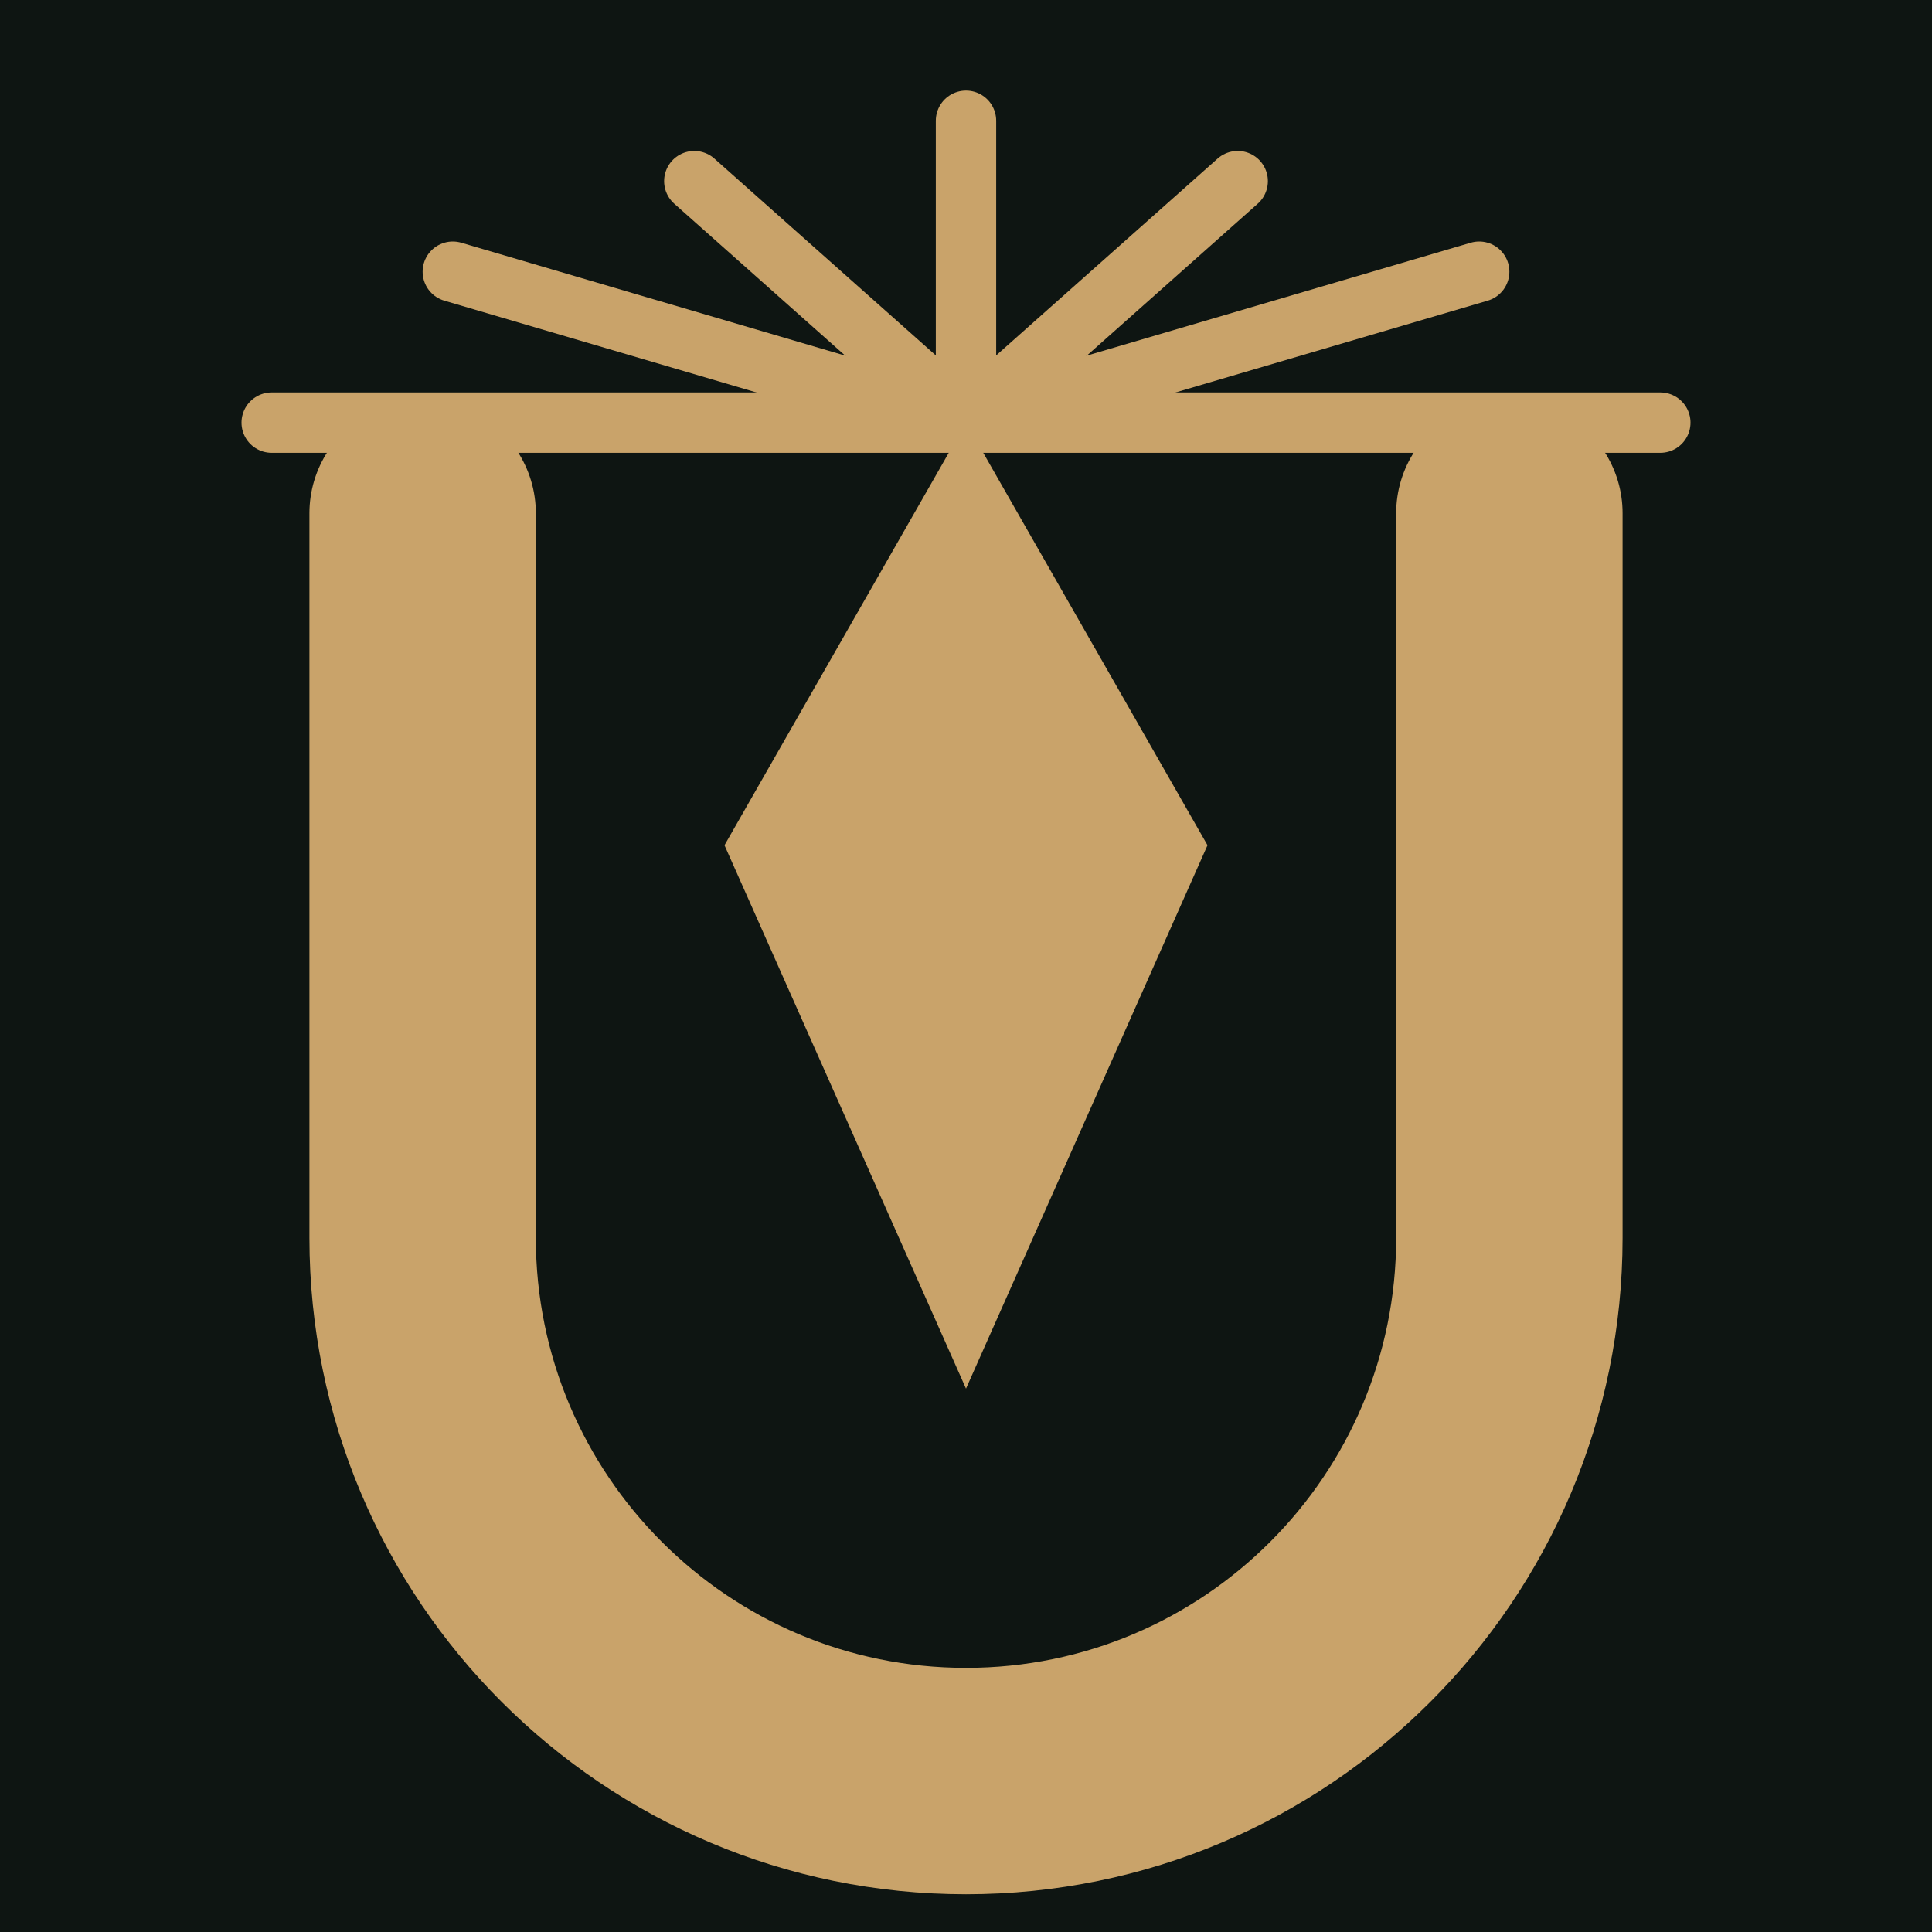
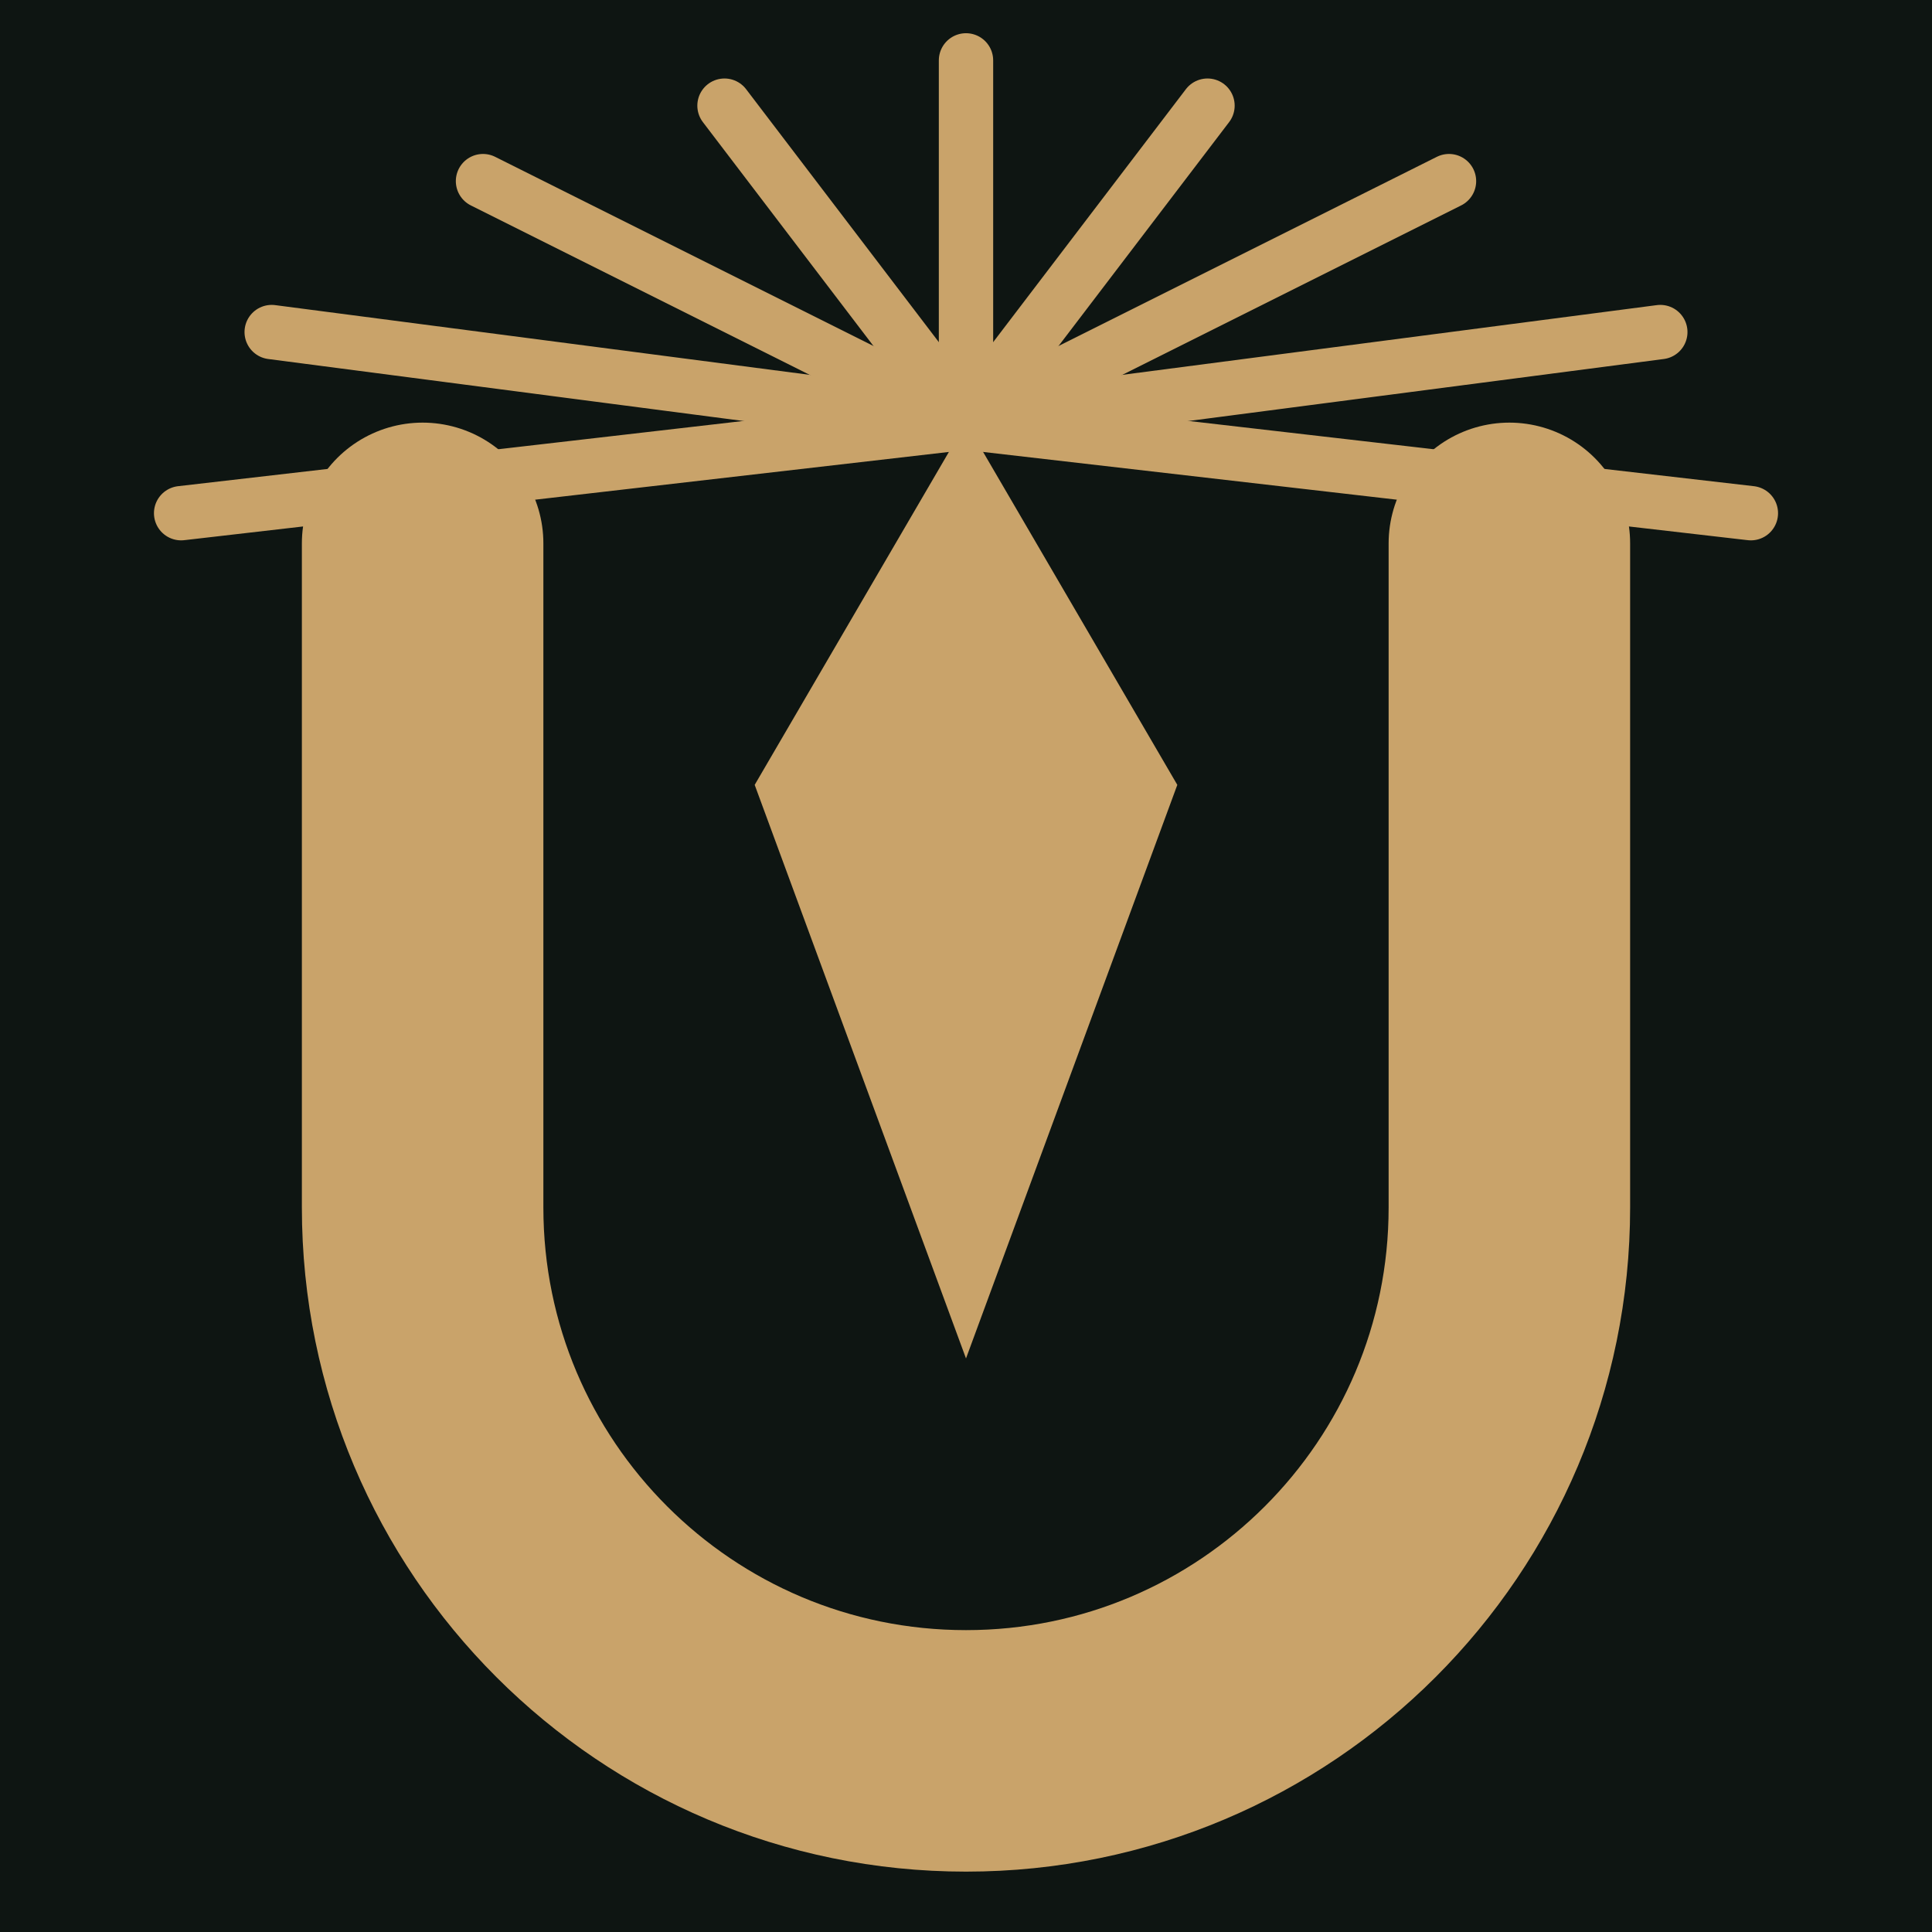
<svg xmlns="http://www.w3.org/2000/svg" viewBox="0 0 64 64">
  <rect width="64" height="64" fill="#0e1512" />
  <g stroke-linecap="round" stroke-linejoin="round">
-     <path d="M14 17v24a18 18 0 0 0 36 0V17" fill="none" stroke="#c9a36a" stroke-width="7.5" />
-     <path d="M32 14 L40 28 L32 46 L24 28 Z" fill="#c9a36a" />
-     <g stroke="#c9a36a" stroke-width="2">
-       <path d="M32 14 L32 4" />
-       <path d="M32 14 L23 6" />
-       <path d="M32 14 L41 6" />
-       <path d="M32 14 L15 9" />
-       <path d="M32 14 L49 9" />
-       <path d="M32 14 L9 14" />
-       <path d="M32 14 L55 14" />
+     <path d="M14 18v22a18 18 0 0 0 36 0V18" fill="none" stroke="#c9a36a" stroke-width="8" />
+     <path d="M32 14 L39 26 L32 45 L25 26 Z" fill="#c9a36a" />
+     <g stroke="#c9a36a" stroke-width="1.8">
+       <path d="M32 14 L32 2" />
+       <path d="M32 14 L24 3.5" />
+       <path d="M32 14 L40 3.5" />
+       <path d="M32 14 L16 6" />
+       <path d="M32 14 L48 6" />
+       <path d="M32 14 L9 11" />
+       <path d="M32 14 L55 11" />
+       <path d="M32 14 L6 17" />
+       <path d="M32 14 L58 17" />
    </g>
  </g>
</svg>
